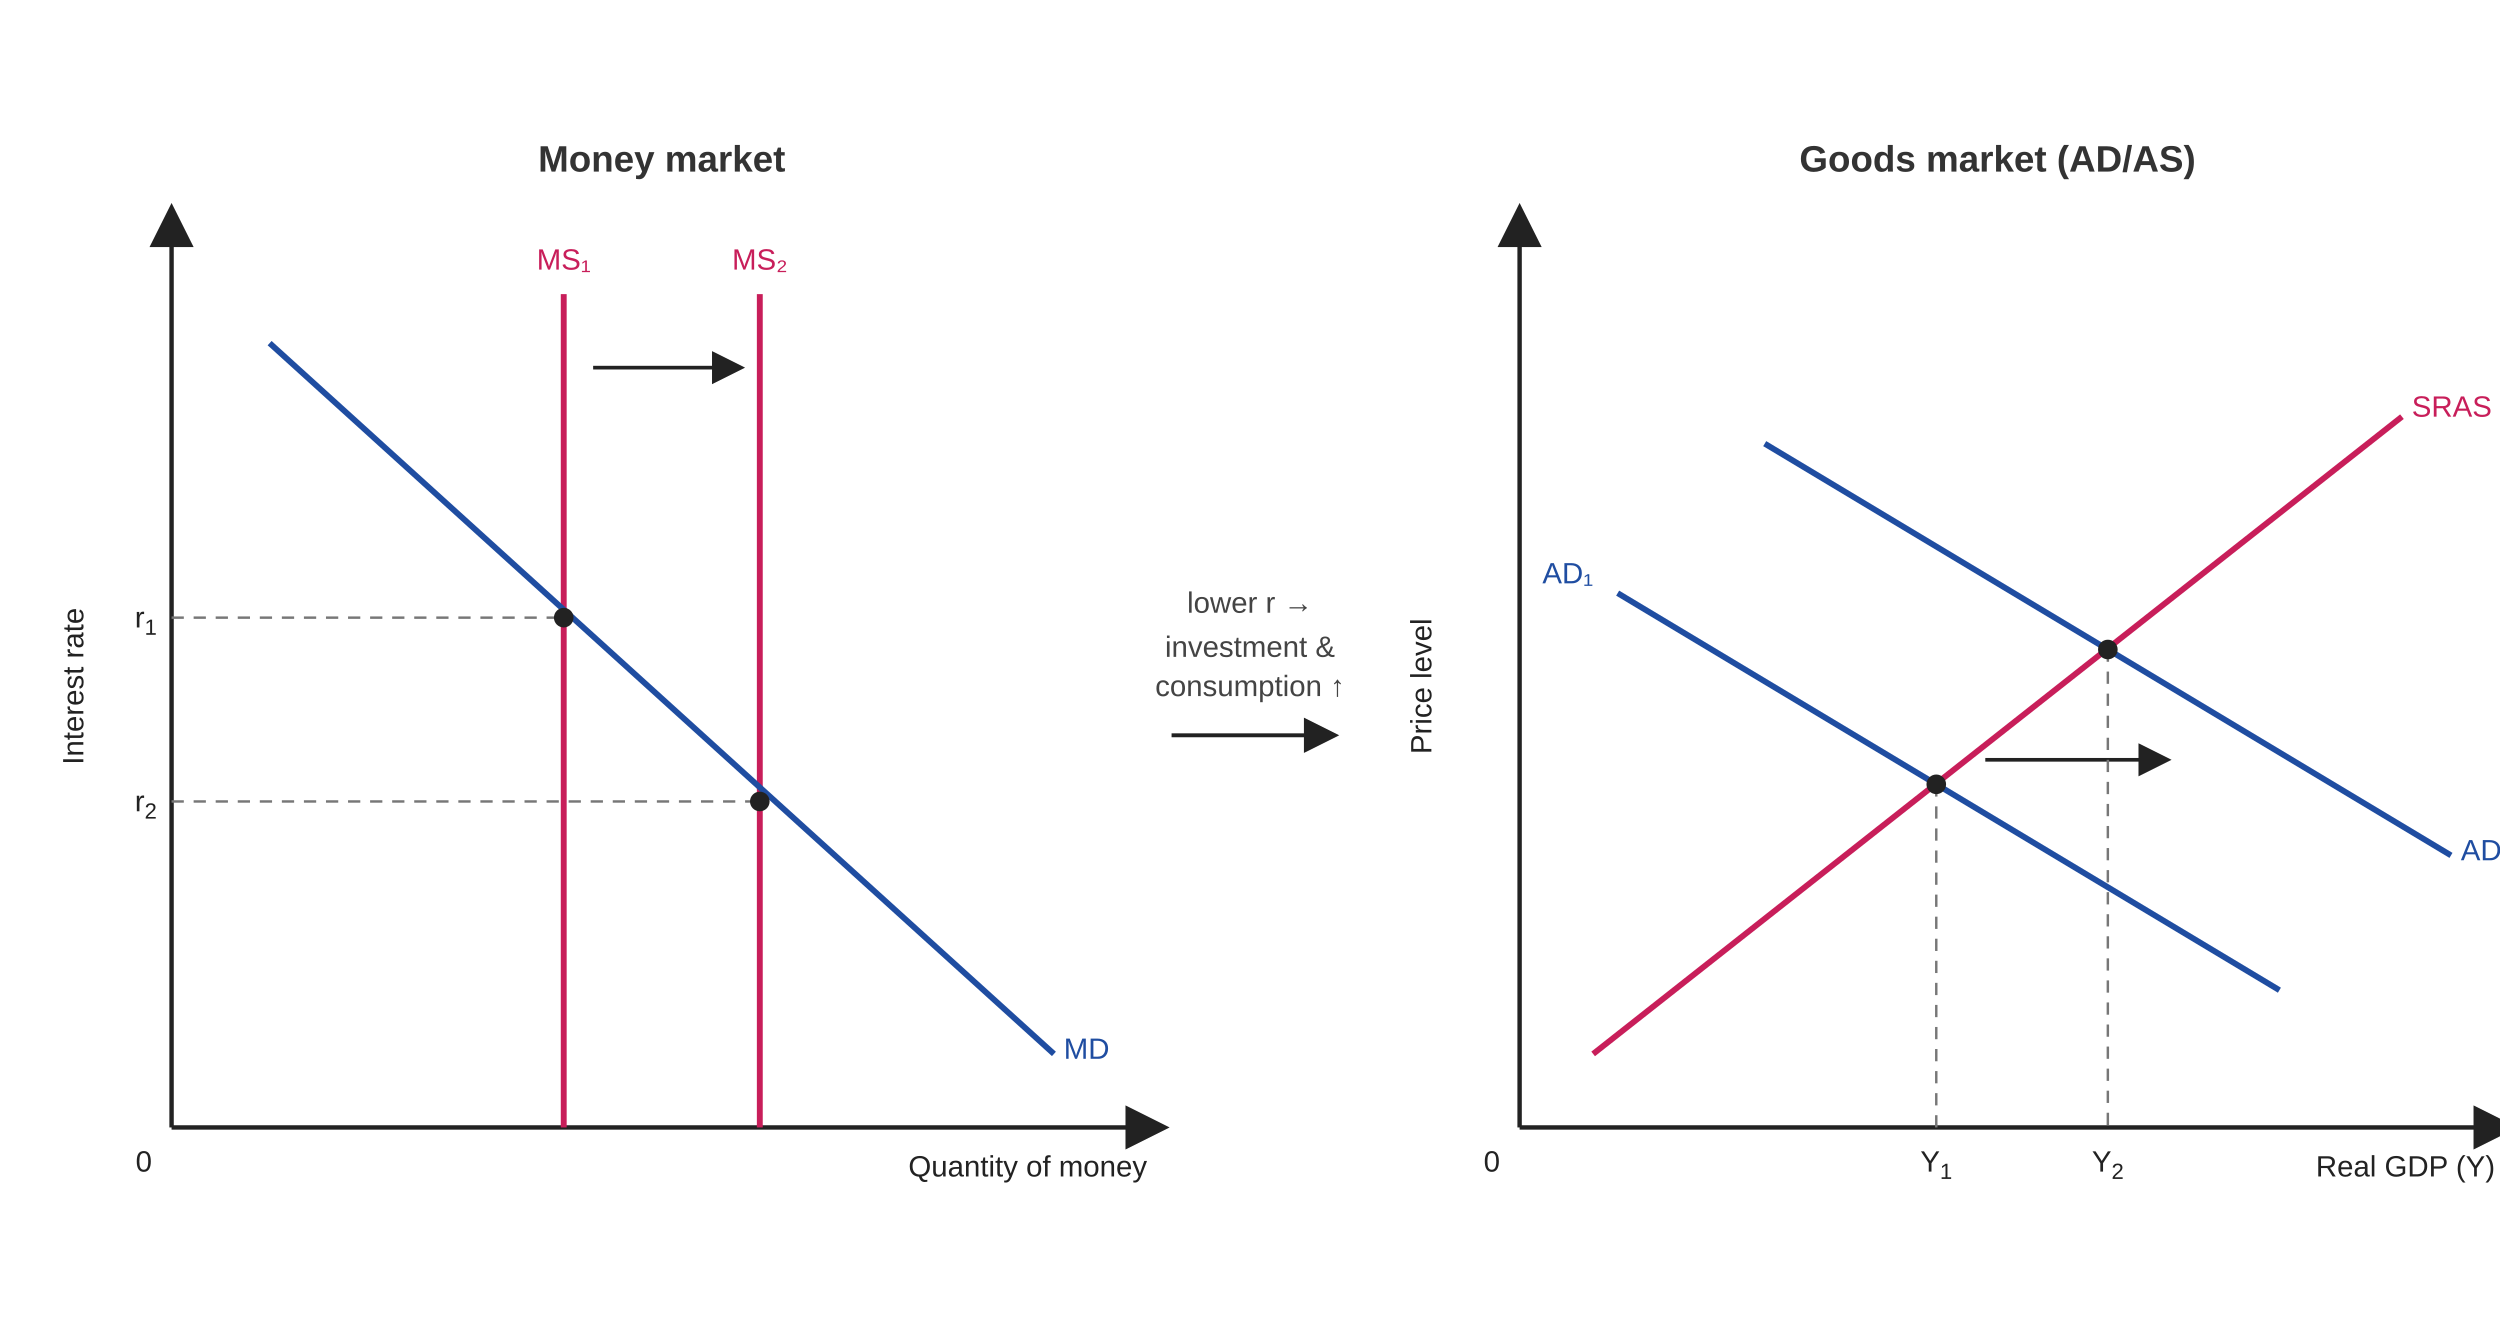
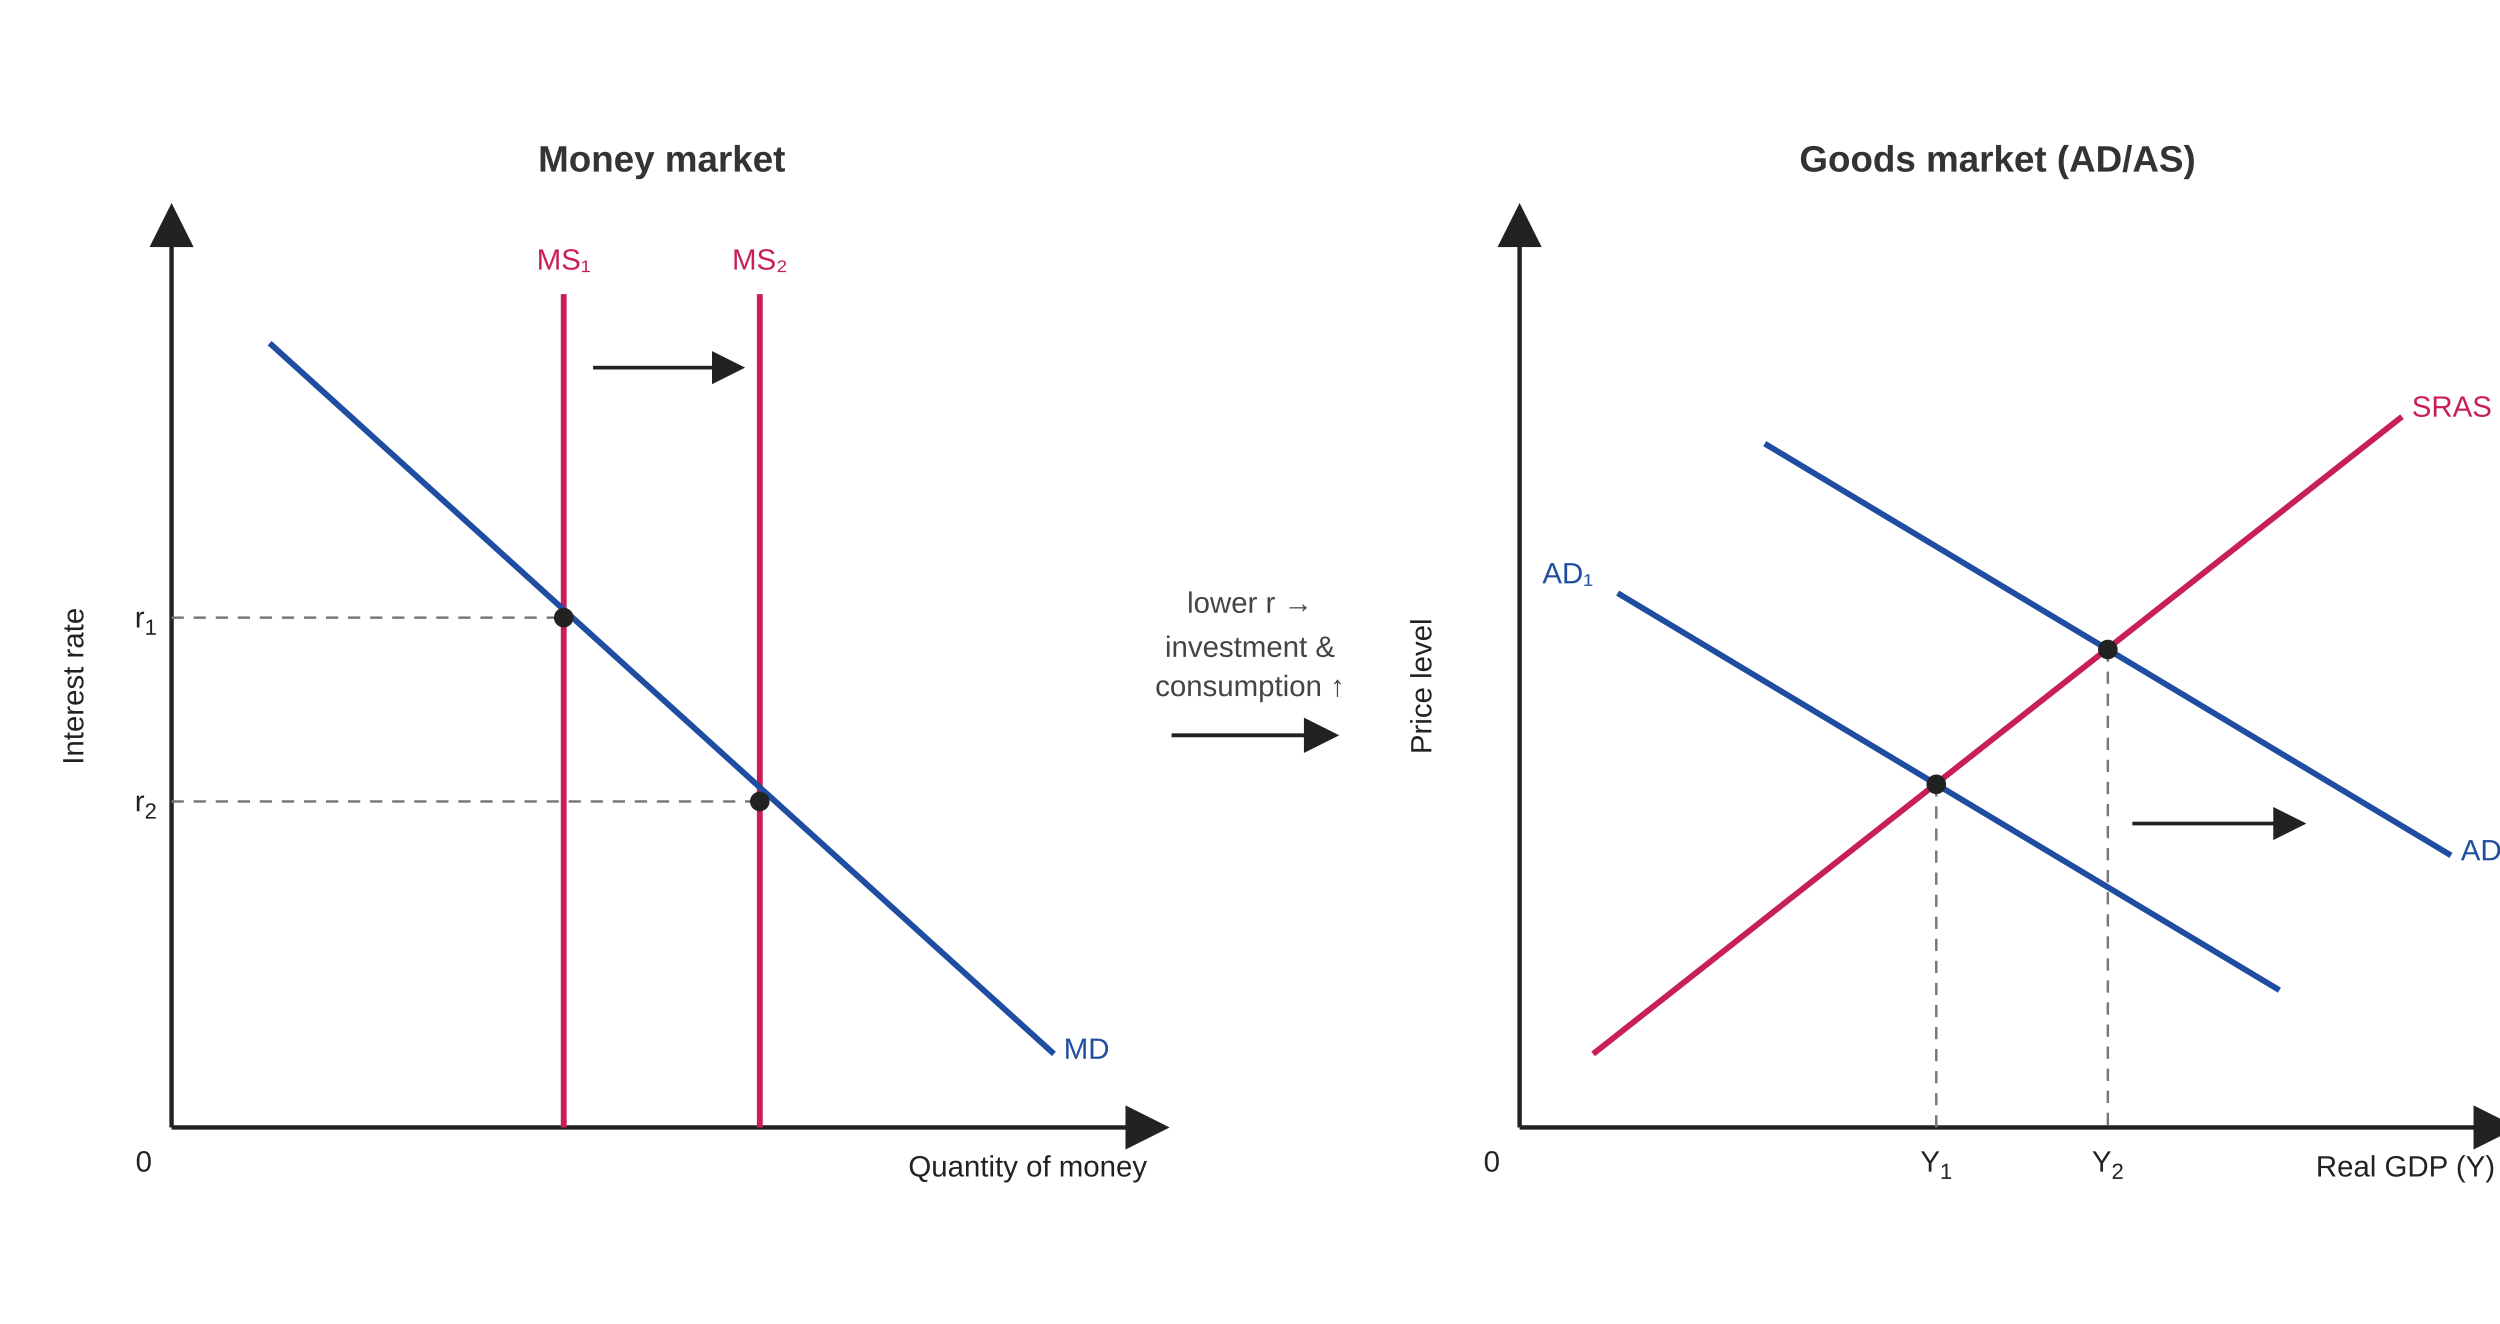
<svg xmlns="http://www.w3.org/2000/svg" width="1020" height="540" font-family="'Segoe UI', 'Helvetica Neue', Arial, sans-serif">
  <defs>
    <marker id="axarrow" markerWidth="10" markerHeight="10" refX="6" refY="5" orient="auto">
      <path d="M0,0 L10,5 L0,10 Z" fill="#222" />
    </marker>
    <marker id="shift" markerWidth="9" markerHeight="9" refX="5" refY="4.5" orient="auto">
      <path d="M0,0 L9,4.5 L0,9 Z" fill="#222" />
    </marker>
  </defs>
  <g transform="translate(0,30)">
    <text x="270" y="40" text-anchor="middle" font-size="15" font-weight="bold" fill="#333">Money market</text>
    <line x1="70" y1="430" x2="470" y2="430" stroke="#222" stroke-width="1.8" marker-end="url(#axarrow)" />
    <line x1="70" y1="430" x2="70" y2="60" stroke="#222" stroke-width="1.8" marker-end="url(#axarrow)" />
    <text transform="rotate(-90 34 250)" x="34" y="250" text-anchor="middle" font-size="12" fill="#222">Interest rate</text>
    <text x="468" y="450" text-anchor="end" font-size="12" fill="#222">Quantity of money</text>
    <text x="62" y="448" text-anchor="end" font-size="12" fill="#222">0</text>
    <line x1="230" y1="90" x2="230" y2="430" stroke="#C81E5A" stroke-width="2.4" />
    <text x="230" y="80" text-anchor="middle" font-size="12" fill="#C81E5A">MS₁</text>
    <line x1="310" y1="90" x2="310" y2="430" stroke="#C81E5A" stroke-width="2.4" />
    <text x="310" y="80" text-anchor="middle" font-size="12" fill="#C81E5A">MS₂</text>
    <line x1="242" y1="120" x2="298" y2="120" stroke="#222" stroke-width="1.5" marker-end="url(#shift)" />
    <line x1="110" y1="110" x2="430" y2="400" stroke="#1F4DA1" stroke-width="2.4" />
    <text x="434" y="402" font-size="12" fill="#1F4DA1">MD</text>
    <line x1="70" y1="222" x2="230" y2="222" stroke="#777" stroke-width="1" stroke-dasharray="5,4" />
    <line x1="70" y1="297" x2="310" y2="297" stroke="#777" stroke-width="1" stroke-dasharray="5,4" />
    <circle cx="230" cy="222" r="4" fill="#222" />
    <circle cx="310" cy="297" r="4" fill="#222" />
    <text x="64" y="226" text-anchor="end" font-size="12" fill="#222">r<tspan font-size="9" dy="3">1</tspan>
    </text>
    <text x="64" y="301" text-anchor="end" font-size="12" fill="#222">r<tspan font-size="9" dy="3">2</tspan>
    </text>
  </g>
  <text x="510" y="250" text-anchor="middle" font-size="12" fill="#444">lower r →</text>
  <text x="510" y="268" text-anchor="middle" font-size="12" fill="#444">investment &amp;</text>
  <text x="510" y="284" text-anchor="middle" font-size="12" fill="#444">consumption ↑</text>
  <line x1="478" y1="300" x2="540" y2="300" stroke="#222" stroke-width="1.6" marker-end="url(#shift)" />
  <g transform="translate(550,30)">
    <text x="265" y="40" text-anchor="middle" font-size="15" font-weight="bold" fill="#333">Goods market (AD/AS)</text>
    <line x1="70" y1="430" x2="470" y2="430" stroke="#222" stroke-width="1.8" marker-end="url(#axarrow)" />
    <line x1="70" y1="430" x2="70" y2="60" stroke="#222" stroke-width="1.8" marker-end="url(#axarrow)" />
    <text transform="rotate(-90 34 250)" x="34" y="250" text-anchor="middle" font-size="12" fill="#222">Price level</text>
    <text x="468" y="450" text-anchor="end" font-size="12" fill="#222">Real GDP (Y)</text>
    <text x="62" y="448" text-anchor="end" font-size="12" fill="#222">0</text>
    <line x1="100" y1="400" x2="430" y2="140" stroke="#C81E5A" stroke-width="2.4" />
    <text x="434" y="140" font-size="12" fill="#C81E5A">SRAS</text>
    <line x1="110" y1="212" x2="380" y2="374" stroke="#1F4DA1" stroke-width="2.4" />
    <text x="100" y="208" text-anchor="end" font-size="12" fill="#1F4DA1">AD₁</text>
    <line x1="170" y1="151" x2="450" y2="319" stroke="#1F4DA1" stroke-width="2.4" />
    <text x="454" y="321" font-size="12" fill="#1F4DA1">AD₂</text>
-     <line x1="260" y1="280" x2="330" y2="280" stroke="#222" stroke-width="1.5" marker-end="url(#shift)" />
+     <line x1="320" y1="306" x2="385" y2="306" stroke="#222" stroke-width="1.5" marker-end="url(#shift)" />
    <line x1="240" y1="290" x2="240" y2="430" stroke="#777" stroke-width="1" stroke-dasharray="5,4" />
    <line x1="310" y1="235" x2="310" y2="430" stroke="#777" stroke-width="1" stroke-dasharray="5,4" />
    <circle cx="240" cy="290" r="4" fill="#222" />
    <circle cx="310" cy="235" r="4" fill="#222" />
    <text x="240" y="448" text-anchor="middle" font-size="12" fill="#222">Y<tspan font-size="9" dy="3">1</tspan>
    </text>
    <text x="310" y="448" text-anchor="middle" font-size="12" fill="#222">Y<tspan font-size="9" dy="3">2</tspan>
    </text>
  </g>
</svg>
